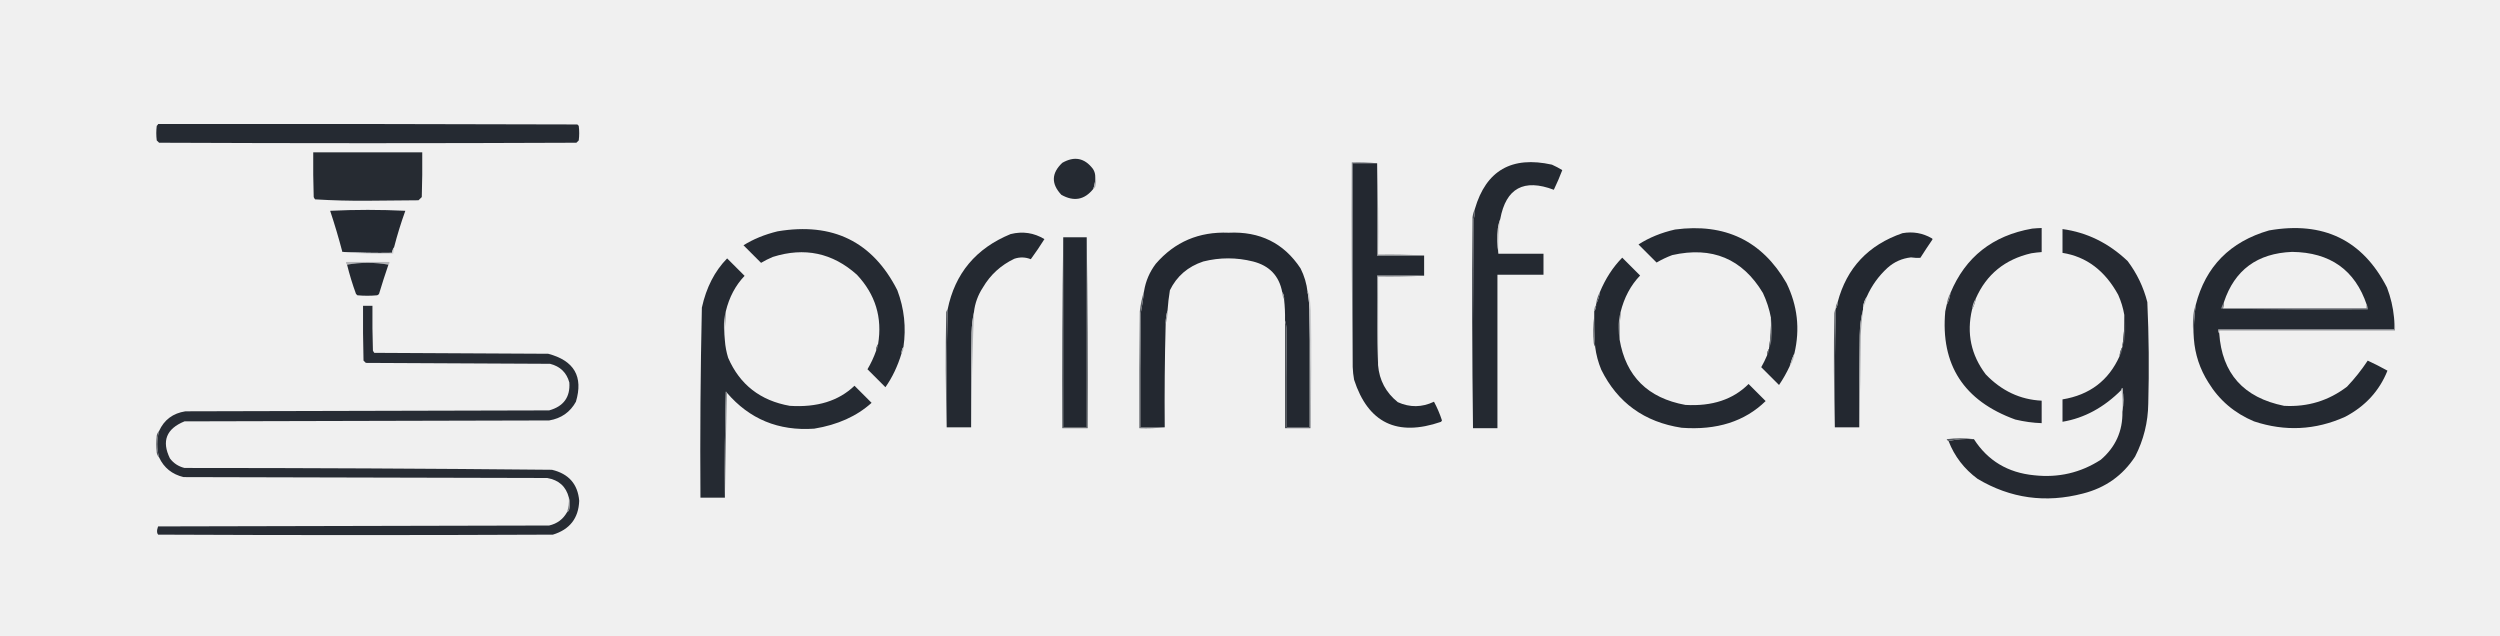
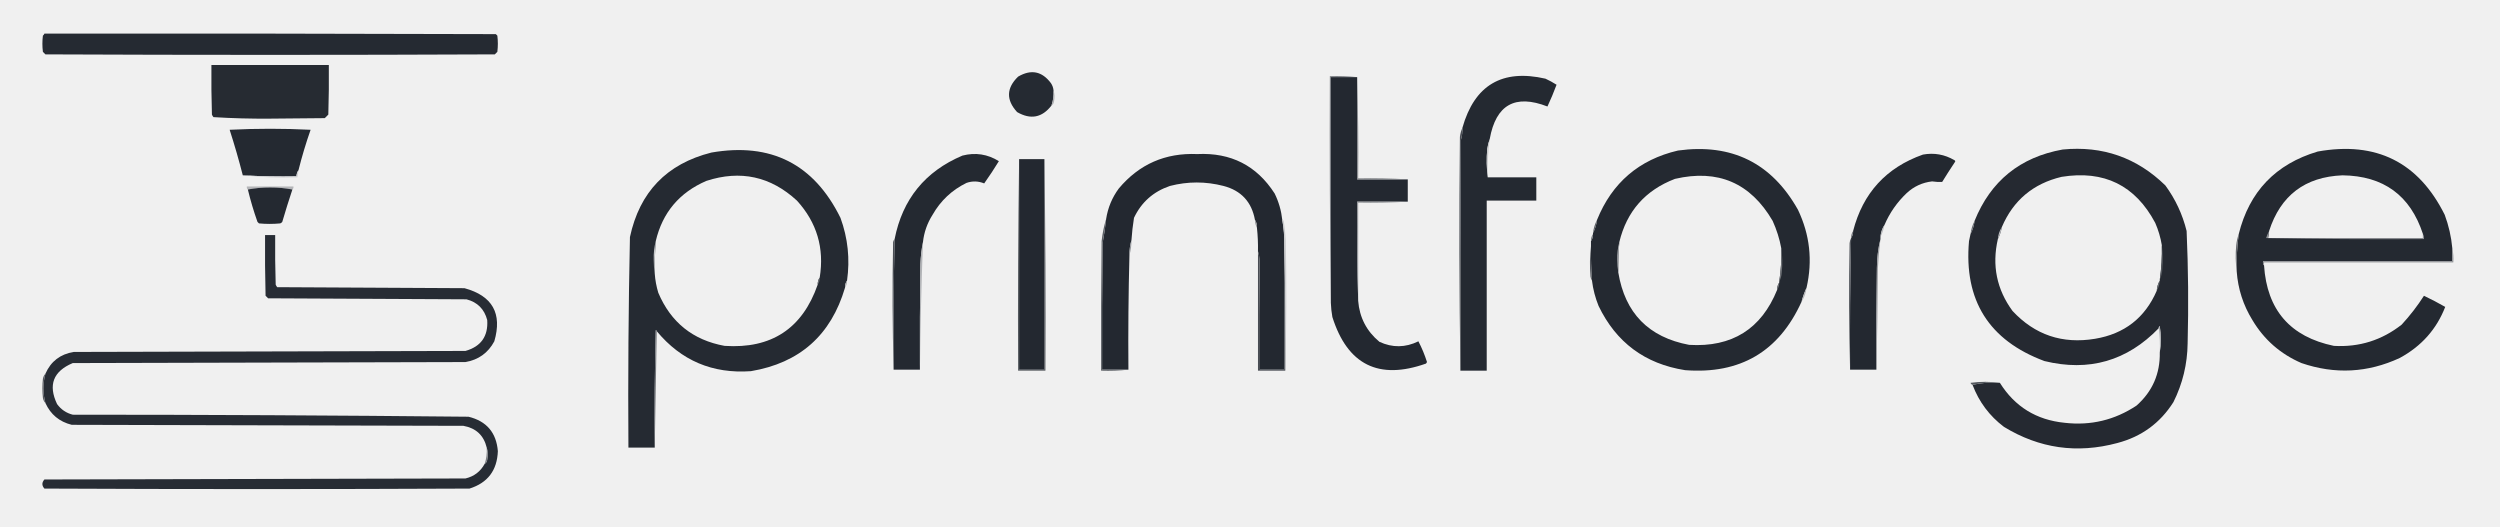
- <svg xmlns="http://www.w3.org/2000/svg" width="240" height="61" viewBox="0 0 240 61" fill="none">
-   <g clip-path="url(#clip0_10035_1302)">
-     <path fill-rule="evenodd" clip-rule="evenodd" d="M15.183 11.904C28.597 11.889 42.01 11.904 55.424 11.948C55.469 11.992 55.514 12.036 55.559 12.08C55.619 12.547 55.619 13.015 55.559 13.483C55.484 13.556 55.409 13.629 55.333 13.702C41.98 13.761 28.627 13.761 15.274 13.702C15.198 13.629 15.123 13.556 15.048 13.483C14.988 13.015 14.988 12.547 15.048 12.08C15.113 12.032 15.158 11.973 15.183 11.904Z" fill="#252A32" />
-     <path fill-rule="evenodd" clip-rule="evenodd" d="M30.07 14.623H40.536C40.552 16.056 40.536 17.488 40.491 18.92C40.386 19.023 40.281 19.125 40.176 19.227C38.552 19.242 36.928 19.256 35.303 19.271C33.611 19.285 31.927 19.241 30.251 19.139C30.194 19.074 30.149 19 30.116 18.92C30.07 17.488 30.055 16.056 30.07 14.623Z" fill="#262B32" />
-     <path fill-rule="evenodd" clip-rule="evenodd" d="M105.137 16.815C105.166 17.268 105.106 17.706 104.957 18.131C104.117 19.19 103.095 19.38 101.889 18.701C100.9 17.646 100.93 16.623 101.98 15.631C103.137 14.97 104.114 15.16 104.912 16.201C105.039 16.39 105.114 16.595 105.137 16.815Z" fill="#252A32" />
-     <path fill-rule="evenodd" clip-rule="evenodd" d="M144.024 21.025C143.922 21.299 143.847 21.592 143.799 21.902C143.725 22.736 143.739 23.555 143.844 24.358H148.175V26.375H143.754V41.109H141.408C141.392 34.443 141.408 27.778 141.453 21.113C141.558 20.769 141.603 20.418 141.588 20.06C142.661 16.367 145.127 14.949 148.987 15.807C149.332 15.96 149.662 16.136 149.979 16.333C149.735 16.974 149.464 17.602 149.167 18.219C146.287 17.129 144.573 18.064 144.024 21.025Z" fill="#242931" />
-     <path fill-rule="evenodd" clip-rule="evenodd" d="M132.205 15.675H129.859V35.233C129.769 28.699 129.739 22.151 129.769 15.588C130.597 15.559 131.409 15.588 132.205 15.675Z" fill="#808388" />
-     <path fill-rule="evenodd" clip-rule="evenodd" d="M132.205 15.675V24.533H136.716V26.462H132.205C132.175 29.342 132.205 32.207 132.295 35.057C132.414 36.503 133.046 37.687 134.19 38.609C135.349 39.131 136.507 39.117 137.663 38.565C137.969 39.135 138.226 39.734 138.43 40.363C138.401 40.407 138.37 40.451 138.34 40.495C134.125 41.947 131.343 40.602 129.994 36.46C129.919 36.054 129.874 35.644 129.859 35.233V15.675H132.205Z" fill="#232830" />
-     <path fill-rule="evenodd" clip-rule="evenodd" d="M105.137 16.815C105.24 17.12 105.256 17.442 105.182 17.78C105.164 17.94 105.09 18.057 104.957 18.131C105.106 17.706 105.166 17.268 105.137 16.815Z" fill="#AEB0B3" />
-     <path fill-rule="evenodd" clip-rule="evenodd" d="M37.83 23.744C37.718 23.894 37.658 24.069 37.649 24.27C36.048 24.298 34.454 24.269 32.867 24.182C32.519 22.857 32.128 21.541 31.695 20.236C34.1 20.119 36.506 20.119 38.912 20.236C38.495 21.39 38.135 22.559 37.83 23.744Z" fill="#242931" />
-     <path d="M157.45 26.449C156.547 27.389 155.921 28.562 155.573 29.97C155.504 30.846 155.475 31.723 155.483 32.601C156.082 36.121 158.187 38.212 161.798 38.872C164.362 39.021 166.383 38.351 167.864 36.863L169.502 38.502C167.496 40.463 164.808 41.318 161.438 41.065C157.862 40.519 155.29 38.662 153.723 35.496C153.428 34.788 153.234 34.057 153.137 33.303C153.062 32.311 153.032 31.317 153.046 30.321V29.883C153.174 29.706 153.235 29.502 153.227 29.269V29.181C153.417 28.83 153.538 28.45 153.588 28.041C154.129 26.74 154.845 25.639 155.736 24.735L157.45 26.449ZM160.806 22.034C165.587 21.398 169.151 23.108 171.497 27.164C172.559 29.328 172.815 31.579 172.265 33.917C172.081 34.306 171.931 34.716 171.814 35.145C171.506 35.805 171.163 36.409 170.787 36.959L169.079 35.251C169.286 34.891 169.476 34.505 169.648 34.093C169.64 33.86 169.7 33.655 169.828 33.478V33.391C169.978 32.433 170.039 31.468 170.009 30.497C169.858 29.688 169.601 28.898 169.242 28.129C167.268 24.839 164.366 23.626 160.535 24.489C159.992 24.691 159.492 24.931 159.033 25.204L157.296 23.468C158.311 22.813 159.481 22.335 160.806 22.034Z" fill="#242931" />
-     <path d="M198 21.991C200.344 22.308 202.428 23.331 204.25 25.059C205.147 26.25 205.779 27.566 206.144 29.006C206.292 32.246 206.322 35.492 206.234 38.741C206.211 40.534 205.79 42.229 204.971 43.827C203.789 45.646 202.12 46.83 199.964 47.379C196.377 48.316 193.009 47.849 189.858 45.976C188.563 45.023 187.631 43.81 187.061 42.337C187.837 42.164 188.65 42.105 189.498 42.161C190.826 44.225 192.75 45.38 195.272 45.625C197.604 45.884 199.739 45.388 201.678 44.135C203.094 42.918 203.785 41.383 203.753 39.53C203.872 38.784 203.872 38.024 203.753 37.25C203.681 37.29 203.651 37.348 203.663 37.425C201.978 39.119 200.091 40.14 198 40.49V38.342C200.608 37.914 202.436 36.527 203.482 34.18C203.502 33.859 203.592 33.567 203.753 33.303V33.216C203.9 32.228 203.96 31.233 203.933 30.233C203.821 29.57 203.626 28.927 203.347 28.304C202.076 25.98 200.294 24.637 198 24.276V21.991ZM196 24.2C195.675 24.222 195.342 24.261 195.002 24.314C192.47 24.899 190.695 26.346 189.678 28.655C189.61 29.029 189.489 29.38 189.317 29.708C188.779 31.987 189.215 34.063 190.626 35.934C192.149 37.523 193.94 38.365 196 38.465V40.622C195.183 40.597 194.339 40.482 193.467 40.275C188.521 38.482 186.28 35.017 186.746 29.883C186.785 29.675 186.831 29.471 186.881 29.269C187.072 28.918 187.191 28.538 187.242 28.129C188.679 24.672 191.296 22.611 195.091 21.946C195.398 21.917 195.701 21.898 196 21.889V24.2Z" fill="#252931" />
-     <path fill-rule="evenodd" clip-rule="evenodd" d="M229.828 30.497V31.637H212.956C212.932 31.777 212.962 31.894 213.046 31.988C213.305 35.849 215.38 38.173 219.272 38.96C221.53 39.086 223.545 38.472 225.317 37.118C226.056 36.337 226.718 35.504 227.302 34.619C227.948 34.918 228.579 35.239 229.196 35.583C228.425 37.519 227.072 38.995 225.136 40.012C222.283 41.296 219.366 41.442 216.384 40.451C214.509 39.664 213.05 38.422 212.009 36.723C211.189 35.431 210.723 34.027 210.61 32.514C210.583 31.426 210.643 30.344 210.791 29.269C211.735 25.588 214.081 23.206 217.828 22.121C223.037 21.211 226.812 23.038 229.151 27.602C229.509 28.54 229.735 29.505 229.828 30.497ZM227.211 29.269C226.085 25.919 223.694 24.224 220.039 24.182C216.7 24.314 214.52 25.922 213.497 29.006C213.482 29.213 213.451 29.417 213.407 29.62H227.211V29.269Z" fill="#242931" />
-     <path d="M71.481 26.481C70.608 27.397 70.006 28.53 69.678 29.883C69.608 30.817 69.579 31.752 69.589 32.689C69.63 33.256 69.735 33.811 69.904 34.355C71.022 36.923 72.992 38.458 75.814 38.96C78.446 39.131 80.518 38.487 82.032 37.032L83.672 38.672C82.251 39.956 80.415 40.784 78.16 41.152C74.741 41.39 71.944 40.236 69.769 37.688C69.764 37.641 69.733 37.611 69.678 37.601C69.588 40.991 69.559 44.382 69.589 47.773H67.243C67.2 41.691 67.246 35.611 67.379 29.532C67.805 27.597 68.614 26.021 69.805 24.806L71.481 26.481ZM74.641 22.209C79.944 21.315 83.779 23.2 86.145 27.865C86.808 29.627 87.003 31.44 86.731 33.303C86.603 33.479 86.542 33.684 86.55 33.917C86.175 35.157 85.657 36.241 85 37.172L83.277 35.449C83.598 34.912 83.879 34.314 84.115 33.654C84.107 33.422 84.168 33.217 84.296 33.04C84.72 30.493 84.043 28.271 82.265 26.375C79.924 24.275 77.232 23.705 74.19 24.665C73.788 24.834 73.413 25.024 73.061 25.233L71.375 23.547C72.312 22.959 73.401 22.513 74.641 22.209Z" fill="#252A32" />
-     <path fill-rule="evenodd" clip-rule="evenodd" d="M141.588 20.06C141.603 20.418 141.558 20.769 141.453 21.113C141.408 27.778 141.392 34.443 141.408 41.108C141.302 34.37 141.288 27.617 141.363 20.85C141.4 20.565 141.475 20.302 141.588 20.06Z" fill="#4A4E55" />
-     <path fill-rule="evenodd" clip-rule="evenodd" d="M93.498 29.971C93.368 30.595 93.293 31.238 93.273 31.9C93.228 34.94 93.212 37.98 93.228 41.021H90.882C90.854 37.248 90.884 33.477 90.972 29.707C91.673 26.253 93.688 23.841 97.017 22.472C98.175 22.184 99.257 22.345 100.265 22.954C99.85 23.615 99.414 24.259 98.957 24.884C98.436 24.676 97.909 24.662 97.378 24.84C96.082 25.457 95.074 26.378 94.356 27.603C93.881 28.329 93.595 29.118 93.498 29.971Z" fill="#242931" />
-     <path d="M117.95 22.341C120.949 22.198 123.249 23.338 124.851 25.762C125.214 26.482 125.439 27.243 125.528 28.042C125.66 28.766 125.721 29.497 125.708 30.234V41.021H123.543C123.559 37.835 123.544 34.648 123.498 31.462C123.482 31.21 123.437 30.977 123.363 30.761C123.376 30.086 123.346 29.413 123.273 28.743C123.292 28.48 123.231 28.247 123.092 28.042C122.799 26.485 121.867 25.505 120.295 25.103C118.698 24.703 117.104 24.703 115.513 25.103C114.036 25.592 112.969 26.513 112.31 27.866C112.205 28.506 112.13 29.149 112.084 29.796C111.959 30.214 111.898 30.652 111.904 31.111C111.815 34.412 111.786 37.715 111.814 41.021H109.468C109.453 37.367 109.468 33.712 109.513 30.058C109.648 29.359 109.753 28.658 109.829 27.954C109.985 26.988 110.36 26.111 110.956 25.323C112.775 23.218 115.106 22.223 117.95 22.341Z" fill="#232830" />
-     <path fill-rule="evenodd" clip-rule="evenodd" d="M179.212 28.48C179.003 28.794 178.883 29.145 178.851 29.532V29.707C178.648 30.502 178.543 31.32 178.535 32.163C178.49 35.115 178.475 38.068 178.49 41.021H176.144C176.118 37.219 176.148 33.419 176.234 29.62C176.363 29.443 176.423 29.238 176.415 29.006C177.285 25.72 179.36 23.513 182.64 22.384C183.638 22.21 184.571 22.371 185.437 22.867C185.529 22.911 185.545 22.969 185.482 23.042C185.095 23.605 184.719 24.175 184.355 24.752C184.055 24.768 183.755 24.753 183.452 24.709C182.588 24.807 181.836 25.143 181.197 25.717C180.337 26.508 179.676 27.429 179.212 28.48Z" fill="#232830" />
-     <path fill-rule="evenodd" clip-rule="evenodd" d="M144.024 21.025C143.875 22.13 143.815 23.241 143.844 24.358C143.739 23.555 143.725 22.736 143.799 21.902C143.847 21.592 143.922 21.299 144.024 21.025Z" fill="#C8C9CB" />
-     <path fill-rule="evenodd" clip-rule="evenodd" d="M102.07 22.779V41.021H104.325V22.779C104.416 28.874 104.445 34.984 104.416 41.108H101.98C101.95 34.984 101.98 28.874 102.07 22.779Z" fill="#555A5F" />
-     <path d="M104.325 22.779H102.07V41.021H104.325V22.779Z" fill="#232830" />
-     <path fill-rule="evenodd" clip-rule="evenodd" d="M37.83 23.744C37.814 23.951 37.784 24.155 37.74 24.358C36.083 24.415 34.459 24.356 32.867 24.182C34.455 24.269 36.048 24.298 37.649 24.27C37.658 24.069 37.718 23.894 37.83 23.744Z" fill="#D0D1D3" />
-     <path fill-rule="evenodd" clip-rule="evenodd" d="M132.205 15.675C132.295 18.584 132.325 21.507 132.295 24.445C133.785 24.416 135.258 24.446 136.716 24.533H132.205V15.675Z" fill="#808387" />
-     <path fill-rule="evenodd" clip-rule="evenodd" d="M37.288 25.41C36.66 25.293 35.998 25.235 35.303 25.235C34.609 25.235 33.947 25.293 33.319 25.41C33.237 25.348 33.207 25.26 33.228 25.147H37.379C37.4 25.26 37.37 25.348 37.288 25.41Z" fill="#B4B5B8" />
-     <path fill-rule="evenodd" clip-rule="evenodd" d="M37.288 25.41C36.973 26.331 36.672 27.266 36.386 28.216C36.339 28.277 36.279 28.321 36.206 28.348C35.574 28.407 34.943 28.407 34.311 28.348C34.266 28.304 34.221 28.26 34.176 28.216C33.839 27.295 33.553 26.359 33.319 25.41C33.947 25.293 34.609 25.235 35.303 25.235C35.998 25.235 36.66 25.293 37.288 25.41Z" fill="#242931" />
-     <path fill-rule="evenodd" clip-rule="evenodd" d="M136.716 26.462C135.258 26.55 133.785 26.579 132.295 26.55V35.057C132.205 32.207 132.175 29.342 132.205 26.462H136.716Z" fill="#8D9094" />
-     <path fill-rule="evenodd" clip-rule="evenodd" d="M153.588 28.041C153.538 28.45 153.418 28.83 153.227 29.181C153.278 28.772 153.398 28.392 153.588 28.041Z" fill="#595D63" />
-     <path fill-rule="evenodd" clip-rule="evenodd" d="M187.242 28.129C187.191 28.538 187.071 28.918 186.881 29.269C186.932 28.86 187.052 28.48 187.242 28.129Z" fill="#676A70" />
-     <path fill-rule="evenodd" clip-rule="evenodd" d="M123.092 28.041C123.231 28.246 123.292 28.48 123.273 28.743C123.158 28.532 123.098 28.298 123.092 28.041Z" fill="#8C8F93" />
-     <path fill-rule="evenodd" clip-rule="evenodd" d="M179.212 28.48C179.143 28.854 179.023 29.204 178.851 29.532C178.883 29.145 179.003 28.794 179.212 28.48Z" fill="#B7B9BC" />
-     <path fill-rule="evenodd" clip-rule="evenodd" d="M189.678 28.655C189.609 29.029 189.489 29.38 189.317 29.707C189.349 29.32 189.469 28.969 189.678 28.655Z" fill="#BFC0C3" />
-     <path fill-rule="evenodd" clip-rule="evenodd" d="M54.431 49.177C54.563 49.103 54.639 48.986 54.657 48.826C54.73 48.459 54.715 48.108 54.612 47.774C54.346 46.712 53.654 46.083 52.536 45.888C40.897 45.859 29.258 45.83 17.619 45.801C16.52 45.536 15.739 44.907 15.274 43.915C15.036 43.064 15.036 42.217 15.274 41.372C15.759 40.301 16.601 39.673 17.8 39.486C29.439 39.457 41.078 39.428 52.717 39.398C54.105 39.014 54.751 38.123 54.657 36.724C54.4 35.773 53.784 35.173 52.807 34.926C46.912 34.897 41.018 34.867 35.123 34.838C35.048 34.765 34.973 34.692 34.898 34.619C34.852 32.865 34.837 31.111 34.852 29.357H35.755C35.739 30.79 35.755 32.222 35.8 33.654C35.834 33.734 35.879 33.807 35.935 33.873C41.499 33.903 47.063 33.932 52.627 33.961C55.124 34.621 56.011 36.155 55.288 38.565C54.737 39.568 53.88 40.167 52.717 40.363C41.048 40.392 29.379 40.422 17.71 40.451C15.968 41.162 15.501 42.346 16.311 44.003C16.663 44.474 17.13 44.78 17.71 44.924C29.472 44.924 41.231 44.983 52.987 45.099C54.598 45.482 55.47 46.476 55.604 48.081C55.541 49.748 54.699 50.83 53.078 51.326C40.446 51.384 27.815 51.384 15.183 51.326C14.943 51.063 15.183 50.536 15.183 50.536C27.695 50.507 40.206 50.478 52.717 50.449C53.484 50.273 54.056 49.849 54.431 49.177Z" fill="#272C34" />
-     <path fill-rule="evenodd" clip-rule="evenodd" d="M176.415 29.006C176.423 29.238 176.363 29.443 176.234 29.62C176.226 29.387 176.287 29.183 176.415 29.006Z" fill="#717479" />
-     <path fill-rule="evenodd" clip-rule="evenodd" d="M213.497 29.006C213.482 29.213 213.451 29.418 213.407 29.62H227.211V29.269C227.297 29.393 227.327 29.54 227.302 29.707C222.61 29.737 217.918 29.707 213.227 29.62C213.301 29.399 213.392 29.194 213.497 29.006Z" fill="#8E9095" />
-     <path fill-rule="evenodd" clip-rule="evenodd" d="M153.227 29.269C153.235 29.501 153.175 29.706 153.047 29.883C153.039 29.65 153.099 29.445 153.227 29.269Z" fill="#71747A" />
-     <path fill-rule="evenodd" clip-rule="evenodd" d="M90.972 29.707C90.884 33.477 90.854 37.248 90.882 41.021C90.777 37.352 90.762 33.669 90.837 29.971C90.858 29.862 90.903 29.774 90.972 29.707Z" fill="#4A4E55" />
-     <path fill-rule="evenodd" clip-rule="evenodd" d="M176.235 29.62C176.148 33.419 176.118 37.219 176.144 41.021C176.04 37.381 176.024 33.727 176.099 30.058C176.117 29.893 176.162 29.747 176.235 29.62Z" fill="#54585E" />
-     <path fill-rule="evenodd" clip-rule="evenodd" d="M112.085 29.795C112.09 30.254 112.03 30.692 111.904 31.111C111.899 30.652 111.959 30.213 112.085 29.795Z" fill="#96999D" />
-     <path fill-rule="evenodd" clip-rule="evenodd" d="M203.933 30.234C204.038 30.92 204.052 31.621 203.978 32.339C203.965 32.657 203.89 32.949 203.753 33.215C203.9 32.228 203.96 31.234 203.933 30.234Z" fill="#54585E" />
-     <path fill-rule="evenodd" clip-rule="evenodd" d="M210.791 29.269C210.643 30.344 210.583 31.426 210.61 32.514C210.505 31.769 210.491 31.009 210.565 30.233C210.603 29.892 210.678 29.571 210.791 29.269Z" fill="#65686E" />
-     <path fill-rule="evenodd" clip-rule="evenodd" d="M125.709 30.234C125.799 33.844 125.829 37.469 125.799 41.108H123.363V30.76C123.437 30.976 123.482 31.21 123.498 31.462C123.543 34.648 123.559 37.834 123.543 41.021H125.709V30.234Z" fill="#494D54" />
-     <path fill-rule="evenodd" clip-rule="evenodd" d="M170.009 30.497C170.114 31.183 170.128 31.884 170.054 32.602C170.036 32.891 169.96 33.154 169.828 33.391C169.978 32.433 170.039 31.468 170.009 30.497Z" fill="#707378" />
-     <path fill-rule="evenodd" clip-rule="evenodd" d="M125.528 28.041C125.584 28.051 125.629 28.08 125.664 28.129C125.748 28.681 125.809 29.237 125.844 29.795C125.919 33.581 125.904 37.352 125.799 41.108C125.829 37.469 125.799 33.844 125.709 30.233C125.721 29.496 125.661 28.765 125.528 28.041Z" fill="#CBCCCE" />
-     <path fill-rule="evenodd" clip-rule="evenodd" d="M229.828 30.497C229.917 30.889 229.947 31.298 229.918 31.725H213.046V31.988C212.962 31.894 212.932 31.777 212.956 31.637H229.828V30.497Z" fill="#8E9094" />
-     <path fill-rule="evenodd" clip-rule="evenodd" d="M155.573 29.971C155.504 30.846 155.475 31.723 155.483 32.602C155.422 32.252 155.393 31.887 155.393 31.505C155.374 30.972 155.435 30.46 155.573 29.971Z" fill="#B3B5B8" />
-     <path fill-rule="evenodd" clip-rule="evenodd" d="M69.679 29.883C69.609 30.817 69.579 31.752 69.589 32.689C69.529 32.31 69.499 31.916 69.499 31.505C69.48 30.943 69.54 30.402 69.679 29.883Z" fill="#C5C7C9" />
-     <path fill-rule="evenodd" clip-rule="evenodd" d="M93.498 29.971C93.362 33.666 93.272 37.349 93.228 41.021C93.212 37.98 93.228 34.94 93.273 31.9C93.293 31.238 93.368 30.595 93.498 29.971Z" fill="#B2B4B7" />
-     <path fill-rule="evenodd" clip-rule="evenodd" d="M153.047 30.321C153.032 31.317 153.062 32.311 153.137 33.303C153.066 33.206 153.021 33.089 153.002 32.952C152.928 32.06 152.942 31.183 153.047 30.321Z" fill="#54585E" />
-     <path fill-rule="evenodd" clip-rule="evenodd" d="M84.295 33.04C84.303 33.273 84.243 33.477 84.115 33.654C84.107 33.421 84.167 33.217 84.295 33.04Z" fill="#6D7075" />
-     <path fill-rule="evenodd" clip-rule="evenodd" d="M203.753 33.303C203.733 33.624 203.643 33.917 203.482 34.18C203.502 33.859 203.592 33.567 203.753 33.303Z" fill="#6A6E73" />
-     <path fill-rule="evenodd" clip-rule="evenodd" d="M169.829 33.478C169.837 33.711 169.776 33.916 169.648 34.092C169.64 33.86 169.7 33.655 169.829 33.478Z" fill="#707378" />
-     <path fill-rule="evenodd" clip-rule="evenodd" d="M86.732 33.303C86.74 33.536 86.679 33.74 86.551 33.917C86.543 33.684 86.603 33.48 86.732 33.303Z" fill="#ABADB0" />
-     <path fill-rule="evenodd" clip-rule="evenodd" d="M109.829 27.953C109.753 28.657 109.649 29.359 109.513 30.058C109.468 33.712 109.453 37.367 109.468 41.021H111.814C111.018 41.108 110.206 41.137 109.378 41.108C109.363 37.367 109.378 33.624 109.423 29.883C109.497 29.216 109.632 28.573 109.829 27.953Z" fill="#5B5F65" />
-     <path fill-rule="evenodd" clip-rule="evenodd" d="M172.265 33.917C172.219 34.373 172.068 34.783 171.813 35.145C171.931 34.716 172.081 34.306 172.265 33.917Z" fill="#B3B4B7" />
-     <path fill-rule="evenodd" clip-rule="evenodd" d="M178.851 29.707C178.742 30.552 178.667 31.399 178.625 32.251C178.61 35.189 178.565 38.112 178.49 41.021C178.475 38.068 178.49 35.116 178.535 32.163C178.543 31.32 178.648 30.502 178.851 29.707Z" fill="#9B9DA1" />
-     <path fill-rule="evenodd" clip-rule="evenodd" d="M203.753 39.53C203.783 38.812 203.752 38.111 203.663 37.425C203.651 37.348 203.681 37.29 203.753 37.25C203.872 38.024 203.872 38.784 203.753 39.53Z" fill="#AFB1B4" />
-     <path fill-rule="evenodd" clip-rule="evenodd" d="M69.769 37.688C69.709 41.05 69.649 44.412 69.589 47.774C69.559 44.382 69.589 40.991 69.679 37.601C69.734 37.611 69.764 37.641 69.769 37.688Z" fill="#75787D" />
-     <path fill-rule="evenodd" clip-rule="evenodd" d="M189.497 42.161C188.649 42.105 187.837 42.163 187.061 42.336C186.973 42.309 186.913 42.251 186.881 42.161C187.768 42.045 188.639 42.045 189.497 42.161Z" fill="#53575D" />
-     <path fill-rule="evenodd" clip-rule="evenodd" d="M15.274 41.372C15.036 42.217 15.036 43.064 15.274 43.915C15.157 43.797 15.082 43.651 15.048 43.476C14.988 42.921 14.988 42.365 15.048 41.81C15.082 41.636 15.157 41.489 15.274 41.372Z" fill="#54575E" />
-     <path fill-rule="evenodd" clip-rule="evenodd" d="M54.612 47.774C54.715 48.108 54.73 48.459 54.657 48.826C54.639 48.986 54.563 49.103 54.431 49.177C54.583 48.723 54.643 48.255 54.612 47.774Z" fill="#7B7E83" />
+ <svg xmlns="http://www.w3.org/2000/svg" width="100%" height="100%" viewBox="0 0 2470 520" version="1.1" xml:space="preserve" style="fill-rule:evenodd;clip-rule:evenodd;stroke-linejoin:round;stroke-miterlimit:2;">
+   <g id="Artboard1" transform="matrix(0.758418,0,0,0.313143,140.206,50.2187)">
+     <rect x="-184.866" y="-160.37" width="3256.78" height="1660.59" style="fill:none;" />
+     <g transform="matrix(1.31853,0,0,3.19343,-545.639,-1435.44)">
+       <path d="M317.5,432.5C466.167,432.333 614.834,432.5 763.5,433C764,433.5 764.5,434 765,434.5C765.667,439.833 765.667,445.167 765,450.5C764.167,451.333 763.333,452.167 762.5,453C614.5,453.667 466.5,453.667 318.5,453C317.667,452.167 316.833,451.333 316,450.5C315.333,445.167 315.333,439.833 316,434.5C316.717,433.956 317.217,433.289 317.5,432.5Z" style="fill:rgb(37,42,50);" />
+     </g>
+     <g transform="matrix(1.31853,0,0,3.19343,-545.639,-1435.44)">
+       <path d="M482.5,463.5L598.5,463.5C598.667,479.837 598.5,496.17 598,512.5C596.833,513.667 595.667,514.833 594.5,516C576.5,516.167 558.5,516.333 540.5,516.5C521.746,516.655 503.079,516.155 484.5,515C483.874,514.25 483.374,513.416 483,512.5C482.5,496.17 482.333,479.837 482.5,463.5Z" style="fill:rgb(38,43,50);" />
+     </g>
+     <g transform="matrix(1.31853,0,0,3.19343,-545.639,-1435.44)">
+       <path d="M1314.5,488.5C1314.82,493.659 1314.15,498.659 1312.5,503.5C1303.19,515.581 1291.86,517.747 1278.5,510C1267.54,497.969 1267.87,486.302 1279.5,475C1292.33,467.459 1303.16,469.626 1312,481.5C1313.41,483.65 1314.24,485.984 1314.5,488.5Z" style="fill:rgb(37,42,50);" />
+     </g>
+     <g transform="matrix(1.31853,0,0,3.19343,-545.639,-1435.44)">
+       <path d="M1745.5,536.5C1744.37,539.628 1743.53,542.962 1743,546.5C1742.18,556.009 1742.34,565.343 1743.5,574.5L1791.5,574.5L1791.5,597.5L1742.5,597.5L1742.5,765.5L1716.5,765.5C1716.33,689.499 1716.5,613.499 1717,537.5C1718.16,533.582 1718.66,529.582 1718.5,525.5C1730.39,483.386 1757.72,467.219 1800.5,477C1804.33,478.746 1807.99,480.746 1811.5,483C1808.79,490.306 1805.79,497.472 1802.5,504.5C1770.58,492.073 1751.58,502.74 1745.5,536.5Z" style="fill:rgb(36,41,49);" />
+     </g>
+     <g transform="matrix(1.31853,0,0,3.19343,-545.639,-1435.44)">
+       <path d="M1614.5,475.5L1588.5,475.5L1588.5,698.5C1587.5,624.002 1587.17,549.335 1587.5,474.5C1596.68,474.173 1605.68,474.507 1614.5,475.5Z" style="fill:rgb(128,131,136);" />
+     </g>
+     <g transform="matrix(1.31853,0,0,3.19343,-545.639,-1435.44)">
+       <path d="M1614.5,475.5L1614.5,576.5L1664.5,576.5L1664.5,598.5L1614.5,598.5C1614.17,631.338 1614.5,664.004 1615.5,696.5C1616.82,712.984 1623.82,726.484 1636.5,737C1649.35,742.955 1662.18,742.788 1675,736.5C1678.39,742.992 1681.23,749.826 1683.5,757C1683.17,757.5 1682.83,758 1682.5,758.5C1635.78,775.057 1604.95,759.724 1590,712.5C1589.17,707.863 1588.67,703.196 1588.5,698.5L1588.5,475.5L1614.5,475.5Z" style="fill:rgb(35,40,48);" />
+     </g>
+     <g transform="matrix(1.31853,0,0,3.19343,-545.639,-1435.44)">
+       <path d="M1314.5,488.5C1315.64,491.976 1315.81,495.642 1315,499.5C1314.8,501.32 1313.97,502.653 1312.5,503.5C1314.15,498.659 1314.82,493.659 1314.5,488.5Z" style="fill:rgb(174,176,179);" />
+     </g>
+     <g transform="matrix(1.31853,0,0,3.19343,-545.639,-1435.44)">
+       <path d="M568.5,567.5C567.262,569.214 566.595,571.214 566.5,573.5C548.757,573.819 531.09,573.486 513.5,572.5C509.637,557.385 505.304,542.385 500.5,527.5C527.167,526.167 553.833,526.167 580.5,527.5C575.878,540.659 571.878,553.992 568.5,567.5Z" style="fill:rgb(36,41,49);" />
+     </g>
+     <g transform="matrix(1.31853,0,0,3.19343,-545.639,-1435.44)">
+       <path d="M2058.5,683.5C2056.46,687.94 2054.8,692.607 2053.5,697.5C2031.16,746.689 1992.82,769.189 1938.5,765C1898.87,758.773 1870.37,737.607 1853,701.5C1849.73,693.433 1847.57,685.1 1846.5,676.5C1845.67,665.187 1845.34,653.854 1845.5,642.5L1845.5,637.5C1846.92,635.485 1847.59,633.152 1847.5,630.5L1847.5,629.5C1849.61,625.498 1850.94,621.165 1851.5,616.5C1866.32,579.843 1892.99,557.01 1931.5,548C1984.49,540.747 2023.99,560.247 2050,606.5C2061.77,631.182 2064.6,656.848 2058.5,683.5ZM2033.5,644.5C2031.82,635.276 2028.98,626.276 2025,617.5C2003.13,579.987 1970.96,566.154 1928.5,576C1899.15,587.243 1880.82,608.076 1873.5,638.5C1872.74,648.482 1872.41,658.482 1872.5,668.5C1879.14,708.64 1902.47,732.473 1942.5,740C1984.82,742.534 2013.82,724.367 2029.5,685.5C2029.41,682.848 2030.08,680.515 2031.5,678.5L2031.5,677.5C2033.16,666.574 2033.83,655.574 2033.5,644.5Z" style="fill:rgb(36,41,49);" />
+     </g>
+     <g transform="matrix(1.31853,0,0,3.19343,-545.639,-1435.44)">
+       <path d="M2222.5,779.5C2231.1,777.529 2240.1,776.862 2249.5,777.5C2264.22,801.041 2285.55,814.207 2313.5,817C2339.35,819.954 2363.01,814.287 2384.5,800C2400.19,786.125 2407.86,768.625 2407.5,747.5C2408.82,738.991 2408.82,730.325 2407.5,721.5C2406.7,721.957 2406.37,722.624 2406.5,723.5C2375.18,755.917 2337.52,766.75 2293.5,756C2238.68,735.551 2213.84,696.051 2219,637.5C2219.44,635.134 2219.94,632.801 2220.5,630.5C2222.61,626.498 2223.94,622.165 2224.5,617.5C2240.43,578.086 2269.43,554.586 2311.5,547C2350.98,543.158 2384.81,554.991 2413,582.5C2422.95,596.078 2429.95,611.078 2434,627.5C2435.64,664.453 2435.97,701.453 2435,738.5C2434.75,758.947 2430.08,778.281 2421,796.5C2407.9,817.243 2389.4,830.743 2365.5,837C2325.75,847.687 2288.42,842.353 2253.5,821C2239.15,810.131 2228.82,796.298 2222.5,779.5ZM2409.5,641.5C2408.26,633.931 2406.09,626.598 2403,619.5C2383.28,582.392 2352.45,567.226 2310.5,574C2282.44,580.671 2262.77,597.171 2251.5,623.5C2250.74,627.767 2249.41,631.767 2247.5,635.5C2241.53,661.49 2246.36,685.157 2262,706.5C2284.08,730.193 2311.24,739.36 2343.5,734C2372.54,729.167 2392.88,713.333 2404.5,686.5C2404.72,682.838 2405.72,679.505 2407.5,676.5L2407.5,675.5C2409.13,664.236 2409.8,652.903 2409.5,641.5Z" style="fill:rgb(37,41,49);" />
+     </g>
+     <g transform="matrix(1.31853,0,0,3.19343,-545.639,-1435.44)">
+       <path d="M2696.5,644.5L2696.5,657.5L2509.5,657.5C2509.23,659.099 2509.57,660.432 2510.5,661.5C2513.37,705.535 2536.37,732.035 2579.5,741C2604.53,742.435 2626.86,735.435 2646.5,720C2654.69,711.093 2662.03,701.593 2668.5,691.5C2675.66,694.912 2682.66,698.578 2689.5,702.5C2680.95,724.57 2665.95,741.403 2644.5,753C2612.88,767.64 2580.54,769.307 2547.5,758C2526.71,749.035 2510.54,734.868 2499,715.5C2489.92,700.759 2484.75,684.759 2483.5,667.5C2483.2,655.097 2483.86,642.764 2485.5,630.5C2495.97,588.53 2521.97,561.364 2563.5,549C2621.23,538.617 2663.07,559.45 2689,611.5C2692.97,622.191 2695.47,633.191 2696.5,644.5ZM2667.5,630.5C2655.02,592.31 2628.52,572.977 2588,572.5C2551,574.008 2526.83,592.342 2515.5,627.5C2515.33,629.861 2514.99,632.194 2514.5,634.5L2667.5,634.5L2667.5,630.5Z" style="fill:rgb(36,41,49);" />
+     </g>
+     <g transform="matrix(1.31853,0,0,3.19343,-545.639,-1435.44)">
+       <path d="M1110.5,676.5C1109.08,678.515 1108.41,680.848 1108.5,683.5C1094.69,730.402 1063.69,757.902 1015.5,766C977.608,768.712 946.608,755.546 922.5,726.5C922.44,725.957 922.107,725.624 921.5,725.5C920.5,764.161 920.167,802.828 920.5,841.5L894.5,841.5C894.027,772.142 894.527,702.809 896,633.5C905.541,588.959 932.374,561.126 976.5,550C1035.27,539.802 1077.77,561.302 1104,614.5C1111.34,634.591 1113.51,655.258 1110.5,676.5ZM1083.5,673.5C1088.2,644.456 1080.7,619.123 1061,597.5C1035.05,573.55 1005.21,567.05 971.5,578C944.791,589.531 928.124,609.365 921.5,637.5C920.723,648.148 920.39,658.815 920.5,669.5C920.958,675.957 922.125,682.291 924,688.5C936.39,717.779 958.223,735.279 989.5,741C1035.71,744.084 1066.38,723.917 1081.5,680.5C1081.41,677.848 1082.08,675.515 1083.5,673.5Z" style="fill:rgb(37,42,50);" />
+     </g>
+     <g transform="matrix(1.31853,0,0,3.19343,-545.639,-1435.44)">
+       <path d="M1718.5,525.5C1718.66,529.582 1718.16,533.582 1717,537.5C1716.5,613.499 1716.33,689.499 1716.5,765.5C1715.33,688.668 1715.17,611.668 1716,534.5C1716.41,531.258 1717.24,528.258 1718.5,525.5Z" style="fill:rgb(74,78,85);" />
+     </g>
+     <g transform="matrix(1.31853,0,0,3.19343,-545.639,-1435.44)">
+       <path d="M1185.5,638.5C1184.06,645.617 1183.22,652.951 1183,660.5C1182.5,695.165 1182.33,729.832 1182.5,764.5L1156.5,764.5C1156.19,721.476 1156.52,678.476 1157.5,635.5C1165.27,596.109 1187.6,568.609 1224.5,553C1237.33,549.715 1249.33,551.548 1260.5,558.5C1255.9,566.034 1251.07,573.368 1246,580.5C1240.22,578.131 1234.39,577.964 1228.5,580C1214.13,587.035 1202.96,597.535 1195,611.5C1189.74,619.782 1186.57,628.782 1185.5,638.5Z" style="fill:rgb(36,41,49);" />
+     </g>
+     <g transform="matrix(1.31853,0,0,3.19343,-545.639,-1435.44)">
+       <path d="M1540.5,616.5C1541.97,624.76 1542.64,633.094 1542.5,641.5L1542.5,764.5L1518.5,764.5C1518.67,728.165 1518.5,691.832 1518,655.5C1517.82,652.635 1517.32,649.969 1516.5,647.5C1516.65,639.804 1516.31,632.138 1515.5,624.5C1515.71,621.505 1515.04,618.838 1513.5,616.5C1510.25,598.75 1499.92,587.583 1482.5,583C1464.8,578.437 1447.13,578.437 1429.5,583C1413.13,588.569 1401.3,599.069 1394,614.5C1392.84,621.794 1392,629.127 1391.5,636.5C1390.11,641.269 1389.44,646.269 1389.5,651.5C1388.52,689.136 1388.19,726.803 1388.5,764.5L1362.5,764.5C1362.33,722.832 1362.5,681.165 1363,639.5C1364.5,631.529 1365.66,623.529 1366.5,615.5C1368.23,604.483 1372.39,594.483 1379,585.5C1399.15,561.497 1424.98,550.163 1456.5,551.5C1489.74,549.867 1515.24,562.867 1533,590.5C1537.02,598.721 1539.52,607.388 1540.5,616.5Z" style="fill:rgb(35,40,48);" />
+     </g>
+     <g transform="matrix(1.31853,0,0,3.19343,-545.639,-1435.44)">
+       <path d="M2135.5,621.5C2133.19,625.085 2131.86,629.085 2131.5,633.5L2131.5,635.5C2129.25,644.556 2128.09,653.89 2128,663.5C2127.5,697.165 2127.33,730.832 2127.5,764.5L2101.5,764.5C2101.21,721.153 2101.54,677.82 2102.5,634.5C2103.92,632.485 2104.59,630.152 2104.5,627.5C2114.14,590.03 2137.14,564.863 2173.5,552C2184.56,550.016 2194.9,551.85 2204.5,557.5C2205.52,558.002 2205.69,558.668 2205,559.5C2200.71,565.915 2196.54,572.415 2192.5,579C2189.18,579.175 2185.85,579.008 2182.5,578.5C2172.92,579.625 2164.58,583.458 2157.5,590C2147.97,599.017 2140.64,609.517 2135.5,621.5Z" style="fill:rgb(35,40,48);" />
+     </g>
+     <g transform="matrix(1.31853,0,0,3.19343,-545.639,-1435.44)">
+       <path d="M1745.5,536.5C1743.85,549.098 1743.18,561.764 1743.5,574.5C1742.34,565.343 1742.18,556.009 1743,546.5C1743.53,542.962 1744.37,539.628 1745.5,536.5Z" style="fill:rgb(200,201,203);" />
+     </g>
+     <g transform="matrix(1.31853,0,0,3.19343,-545.639,-1435.44)">
+       <path d="M1280.5,556.5L1280.5,764.5L1305.5,764.5L1305.5,556.5C1306.5,625.998 1306.83,695.665 1306.5,765.5L1279.5,765.5C1279.17,695.665 1279.5,625.998 1280.5,556.5Z" style="fill:rgb(85,90,95);" />
+     </g>
+     <g transform="matrix(1.31853,0,0,3.19343,-545.639,-1435.44)">
+       <rect x="1280.5" y="556.5" width="25" height="208" style="fill:rgb(35,40,48);" />
+     </g>
+     <g transform="matrix(1.31853,0,0,3.19343,-545.639,-1435.44)">
+       <path d="M568.5,567.5C568.326,569.861 567.993,572.194 567.5,574.5C549.136,575.153 531.136,574.487 513.5,572.5C531.09,573.486 548.757,573.819 566.5,573.5C566.595,571.214 567.262,569.214 568.5,567.5Z" style="fill:rgb(208,209,211);" />
+     </g>
+     <g transform="matrix(1.31853,0,0,3.19343,-545.639,-1435.44)">
+       <path d="M1614.5,475.5C1615.5,508.662 1615.83,541.996 1615.5,575.5C1632.01,575.17 1648.34,575.504 1664.5,576.5L1614.5,576.5L1614.5,475.5Z" style="fill:rgb(128,131,135);" />
+     </g>
+     <g transform="matrix(1.31853,0,0,3.19343,-545.639,-1435.44)">
+       <path d="M562.5,586.5C555.532,585.169 548.198,584.503 540.5,584.5C532.802,584.503 525.468,585.169 518.5,586.5C517.596,585.791 517.263,584.791 517.5,583.5L563.5,583.5C563.737,584.791 563.404,585.791 562.5,586.5Z" style="fill:rgb(180,181,184);" />
+     </g>
+     <g transform="matrix(1.31853,0,0,3.19343,-545.639,-1435.44)">
+       <path d="M562.5,586.5C559.003,596.998 555.67,607.665 552.5,618.5C551.975,619.192 551.308,619.692 550.5,620C543.5,620.667 536.5,620.667 529.5,620C529,619.5 528.5,619 528,618.5C524.266,607.989 521.099,597.323 518.5,586.5C525.468,585.169 532.802,584.503 540.5,584.5C548.198,584.503 555.532,585.169 562.5,586.5Z" style="fill:rgb(36,41,49);" />
+     </g>
+     <g transform="matrix(1.31853,0,0,3.19343,-545.639,-1435.44)">
+       <path d="M1664.5,598.5C1648.34,599.496 1632.01,599.83 1615.5,599.5L1615.5,696.5C1614.5,664.004 1614.17,631.338 1614.5,598.5L1664.5,598.5Z" style="fill:rgb(141,144,148);" />
+     </g>
+     <g transform="matrix(1.31853,0,0,3.19343,-545.639,-1435.44)">
+       <path d="M1851.5,616.5C1850.94,621.165 1849.61,625.498 1847.5,629.5C1848.06,624.835 1849.39,620.502 1851.5,616.5Z" style="fill:rgb(89,93,99);" />
+     </g>
+     <g transform="matrix(1.31853,0,0,3.19343,-545.639,-1435.44)">
+       <path d="M2224.5,617.5C2223.94,622.165 2222.61,626.498 2220.5,630.5C2221.06,625.835 2222.39,621.502 2224.5,617.5Z" style="fill:rgb(103,106,112);" />
+     </g>
+     <g transform="matrix(1.31853,0,0,3.19343,-545.639,-1435.44)">
+       <path d="M1513.5,616.5C1515.04,618.838 1515.71,621.505 1515.5,624.5C1514.23,622.095 1513.57,619.428 1513.5,616.5Z" style="fill:rgb(140,143,147);" />
+     </g>
+     <g transform="matrix(1.31853,0,0,3.19343,-545.639,-1435.44)">
+       <path d="M2135.5,621.5C2134.74,625.767 2133.41,629.767 2131.5,633.5C2131.86,629.085 2133.19,625.085 2135.5,621.5Z" style="fill:rgb(183,185,188);" />
+     </g>
+     <g transform="matrix(1.31853,0,0,3.19343,-545.639,-1435.44)">
+       <path d="M2251.5,623.5C2250.74,627.767 2249.41,631.767 2247.5,635.5C2247.86,631.085 2249.19,627.085 2251.5,623.5Z" style="fill:rgb(191,192,195);" />
+     </g>
+     <g transform="matrix(1.31853,0,0,3.19343,-545.639,-1435.44)">
+       <path d="M752.5,857.5C753.966,856.653 754.8,855.32 755,853.5C755.812,849.311 755.645,845.311 754.5,841.5C751.554,829.39 743.887,822.223 731.5,820C602.5,819.667 473.5,819.333 344.5,819C332.32,815.979 323.653,808.812 318.5,797.5C315.871,787.801 315.871,778.134 318.5,768.5C323.884,756.296 333.217,749.13 346.5,747C475.5,746.667 604.5,746.333 733.5,746C748.88,741.62 756.047,731.454 755,715.5C752.158,704.658 745.325,697.825 734.5,695C669.167,694.667 603.833,694.333 538.5,694C537.667,693.167 536.833,692.333 536,691.5C535.5,671.503 535.333,651.503 535.5,631.5L545.5,631.5C545.333,647.837 545.5,664.17 546,680.5C546.374,681.416 546.874,682.25 547.5,683C609.167,683.333 670.833,683.667 732.5,684C760.176,691.521 770.009,709.021 762,736.5C755.89,747.93 746.39,754.763 733.5,757C604.167,757.333 474.833,757.667 345.5,758C326.192,766.113 321.025,779.613 330,798.5C333.903,803.868 339.07,807.368 345.5,809C475.863,809.01 606.196,809.677 736.5,811C754.348,815.366 764.015,826.7 765.5,845C764.804,864.012 755.47,876.345 737.5,882C597.5,882.667 457.5,882.667 317.5,882C314.833,879 314.833,876 317.5,873C456.167,872.667 594.833,872.333 733.5,872C742.007,869.991 748.34,865.157 752.5,857.5Z" style="fill:rgb(39,44,52);" />
+     </g>
+     <g transform="matrix(1.31853,0,0,3.19343,-545.639,-1435.44)">
+       <path d="M2104.5,627.5C2104.59,630.152 2103.92,632.485 2102.5,634.5C2102.41,631.848 2103.08,629.515 2104.5,627.5Z" style="fill:rgb(113,116,121);" />
+     </g>
+     <g transform="matrix(1.31853,0,0,3.19343,-545.639,-1435.44)">
+       <path d="M2515.5,627.5C2515.33,629.861 2514.99,632.194 2514.5,634.5L2667.5,634.5L2667.5,630.5C2668.45,631.919 2668.78,633.585 2668.5,635.5C2616.5,635.833 2564.5,635.5 2512.5,634.5C2513.33,631.984 2514.33,629.65 2515.5,627.5Z" style="fill:rgb(142,144,149);" />
+     </g>
+     <g transform="matrix(1.31853,0,0,3.19343,-545.639,-1435.44)">
+       <path d="M1847.5,630.5C1847.59,633.152 1846.92,635.485 1845.5,637.5C1845.41,634.848 1846.08,632.515 1847.5,630.5Z" style="fill:rgb(113,116,122);" />
+     </g>
+     <g transform="matrix(1.31853,0,0,3.19343,-545.639,-1435.44)">
+       <path d="M1157.5,635.5C1156.52,678.476 1156.19,721.476 1156.5,764.5C1155.34,722.669 1155.17,680.669 1156,638.5C1156.23,637.263 1156.73,636.263 1157.5,635.5Z" style="fill:rgb(74,78,85);" />
+     </g>
+     <g transform="matrix(1.31853,0,0,3.19343,-545.639,-1435.44)">
+       <path d="M2102.5,634.5C2101.54,677.82 2101.21,721.153 2101.5,764.5C2100.34,723.002 2100.17,681.335 2101,639.5C2101.2,637.618 2101.7,635.952 2102.5,634.5Z" style="fill:rgb(84,88,94);" />
+     </g>
+     <g transform="matrix(1.31853,0,0,3.19343,-545.639,-1435.44)">
+       <path d="M1391.5,636.5C1391.56,641.731 1390.89,646.731 1389.5,651.5C1389.44,646.269 1390.11,641.269 1391.5,636.5Z" style="fill:rgb(150,153,157);" />
+     </g>
+     <g transform="matrix(1.31853,0,0,3.19343,-545.639,-1435.44)">
+       <path d="M2409.5,641.5C2410.66,649.323 2410.82,657.323 2410,665.5C2409.85,669.133 2409.02,672.466 2407.5,675.5C2409.13,664.236 2409.8,652.903 2409.5,641.5Z" style="fill:rgb(84,88,94);" />
+     </g>
+     <g transform="matrix(1.31853,0,0,3.19343,-545.639,-1435.44)">
+       <path d="M2485.5,630.5C2483.86,642.764 2483.2,655.097 2483.5,667.5C2482.34,659.01 2482.18,650.343 2483,641.5C2483.42,637.608 2484.25,633.942 2485.5,630.5Z" style="fill:rgb(101,104,110);" />
+     </g>
+     <g transform="matrix(1.31853,0,0,3.19343,-545.639,-1435.44)">
+       <path d="M1542.5,641.5C1543.5,682.663 1543.83,723.997 1543.5,765.5L1516.5,765.5L1516.5,647.5C1517.32,649.969 1517.82,652.635 1518,655.5C1518.5,691.832 1518.67,728.165 1518.5,764.5L1542.5,764.5L1542.5,641.5Z" style="fill:rgb(73,77,84);" />
+     </g>
+     <g transform="matrix(1.31853,0,0,3.19343,-545.639,-1435.44)">
+       <path d="M2033.5,644.5C2034.66,652.323 2034.82,660.323 2034,668.5C2033.8,671.797 2032.96,674.797 2031.5,677.5C2033.16,666.574 2033.83,655.574 2033.5,644.5Z" style="fill:rgb(112,115,120);" />
+     </g>
+     <g transform="matrix(1.31853,0,0,3.19343,-545.639,-1435.44)">
+       <path d="M1540.5,616.5C1541.12,616.611 1541.62,616.944 1542,617.5C1542.94,623.803 1543.61,630.137 1544,636.5C1544.83,679.669 1544.66,722.669 1543.5,765.5C1543.83,723.997 1543.5,682.663 1542.5,641.5C1542.64,633.094 1541.97,624.76 1540.5,616.5Z" style="fill:rgb(203,204,206);" />
+     </g>
+     <g transform="matrix(1.31853,0,0,3.19343,-545.639,-1435.44)">
+       <path d="M2696.5,644.5C2697.49,648.97 2697.82,653.637 2697.5,658.5L2510.5,658.5L2510.5,661.5C2509.57,660.432 2509.23,659.099 2509.5,657.5L2696.5,657.5L2696.5,644.5Z" style="fill:rgb(142,144,148);" />
+     </g>
+     <g transform="matrix(1.31853,0,0,3.19343,-545.639,-1435.44)">
+       <path d="M1873.5,638.5C1872.74,648.482 1872.41,658.482 1872.5,668.5C1871.83,664.514 1871.5,660.347 1871.5,656C1871.3,649.917 1871.97,644.084 1873.5,638.5Z" style="fill:rgb(179,181,184);" />
+     </g>
+     <g transform="matrix(1.31853,0,0,3.19343,-545.639,-1435.44)">
+       <path d="M921.5,637.5C920.723,648.148 920.39,658.815 920.5,669.5C919.834,665.18 919.501,660.68 919.5,656C919.289,649.586 919.955,643.419 921.5,637.5Z" style="fill:rgb(197,199,201);" />
+     </g>
+     <g transform="matrix(1.31853,0,0,3.19343,-545.639,-1435.44)">
+       <path d="M1185.5,638.5C1183.99,680.635 1182.99,722.635 1182.5,764.5C1182.33,729.832 1182.5,695.165 1183,660.5C1183.22,652.951 1184.06,645.617 1185.5,638.5Z" style="fill:rgb(178,180,183);" />
+     </g>
+     <g transform="matrix(1.31853,0,0,3.19343,-545.639,-1435.44)">
+       <path d="M1845.5,642.5C1845.34,653.854 1845.67,665.187 1846.5,676.5C1845.71,675.391 1845.21,674.058 1845,672.5C1844.18,662.325 1844.34,652.325 1845.5,642.5Z" style="fill:rgb(84,88,94);" />
+     </g>
+     <g transform="matrix(1.31853,0,0,3.19343,-545.639,-1435.44)">
+       <path d="M1083.5,673.5C1083.59,676.152 1082.92,678.485 1081.5,680.5C1081.41,677.848 1082.08,675.515 1083.5,673.5Z" style="fill:rgb(109,112,117);" />
+     </g>
+     <g transform="matrix(1.31853,0,0,3.19343,-545.639,-1435.44)">
+       <path d="M2407.5,676.5C2407.28,680.162 2406.28,683.495 2404.5,686.5C2404.72,682.838 2405.72,679.505 2407.5,676.5Z" style="fill:rgb(106,110,115);" />
+     </g>
+     <g transform="matrix(1.31853,0,0,3.19343,-545.639,-1435.44)">
+       <path d="M2031.5,678.5C2031.59,681.152 2030.92,683.485 2029.5,685.5C2029.41,682.848 2030.08,680.515 2031.5,678.5Z" style="fill:rgb(112,115,120);" />
+     </g>
+     <g transform="matrix(1.31853,0,0,3.19343,-545.639,-1435.44)">
+       <path d="M1110.5,676.5C1110.59,679.152 1109.92,681.485 1108.5,683.5C1108.41,680.848 1109.08,678.515 1110.5,676.5Z" style="fill:rgb(171,173,176);" />
+     </g>
+     <g transform="matrix(1.31853,0,0,3.19343,-545.639,-1435.44)">
+       <path d="M1366.5,615.5C1365.66,623.529 1364.5,631.529 1363,639.5C1362.5,681.165 1362.33,722.832 1362.5,764.5L1388.5,764.5C1379.68,765.493 1370.68,765.827 1361.5,765.5C1361.33,722.832 1361.5,680.165 1362,637.5C1362.82,629.893 1364.32,622.56 1366.5,615.5Z" style="fill:rgb(91,95,101);" />
+     </g>
+     <g transform="matrix(1.31853,0,0,3.19343,-545.639,-1435.44)">
+       <path d="M2058.5,683.5C2057.99,688.703 2056.32,693.37 2053.5,697.5C2054.8,692.607 2056.46,687.94 2058.5,683.5Z" style="fill:rgb(179,180,183);" />
+     </g>
+     <g transform="matrix(1.31853,0,0,3.19343,-545.639,-1435.44)">
+       <path d="M2131.5,635.5C2130.29,645.123 2129.46,654.79 2129,664.5C2128.83,698.003 2128.33,731.336 2127.5,764.5C2127.33,730.832 2127.5,697.165 2128,663.5C2128.09,653.89 2129.25,644.556 2131.5,635.5Z" style="fill:rgb(155,157,161);" />
+     </g>
+     <g transform="matrix(1.31853,0,0,3.19343,-545.639,-1435.44)">
+       <path d="M2407.5,747.5C2407.83,739.316 2407.49,731.316 2406.5,723.5C2406.37,722.624 2406.7,721.957 2407.5,721.5C2408.82,730.325 2408.82,738.991 2407.5,747.5Z" style="fill:rgb(175,177,180);" />
+     </g>
+     <g transform="matrix(1.31853,0,0,3.19343,-545.639,-1435.44)">
+       <path d="M922.5,726.5C921.833,764.833 921.167,803.167 920.5,841.5C920.167,802.828 920.5,764.161 921.5,725.5C922.107,725.624 922.44,725.957 922.5,726.5Z" style="fill:rgb(117,120,125);" />
+     </g>
+     <g transform="matrix(1.31853,0,0,3.19343,-545.639,-1435.44)">
+       <path d="M2249.5,777.5C2240.1,776.862 2231.1,777.529 2222.5,779.5C2221.52,779.189 2220.86,778.522 2220.5,777.5C2230.33,776.177 2239.99,776.177 2249.5,777.5Z" style="fill:rgb(83,87,93);" />
+     </g>
+     <g transform="matrix(1.31853,0,0,3.19343,-545.639,-1435.44)">
+       <path d="M318.5,768.5C315.871,778.134 315.871,787.801 318.5,797.5C317.207,796.158 316.374,794.491 316,792.5C315.333,786.167 315.333,779.833 316,773.5C316.374,771.509 317.207,769.842 318.5,768.5Z" style="fill:rgb(84,87,94);" />
+     </g>
+     <g transform="matrix(1.31853,0,0,3.19343,-545.639,-1435.44)">
+       <path d="M754.5,841.5C755.645,845.311 755.812,849.311 755,853.5C754.8,855.32 753.966,856.653 752.5,857.5C754.184,852.324 754.85,846.991 754.5,841.5Z" style="fill:rgb(123,126,131);" />
+     </g>
  </g>
-   <defs>
-     <clipPath id="clip0_10035_1302">
-       <rect width="240" height="61" fill="white" />
-     </clipPath>
-   </defs>
</svg>
